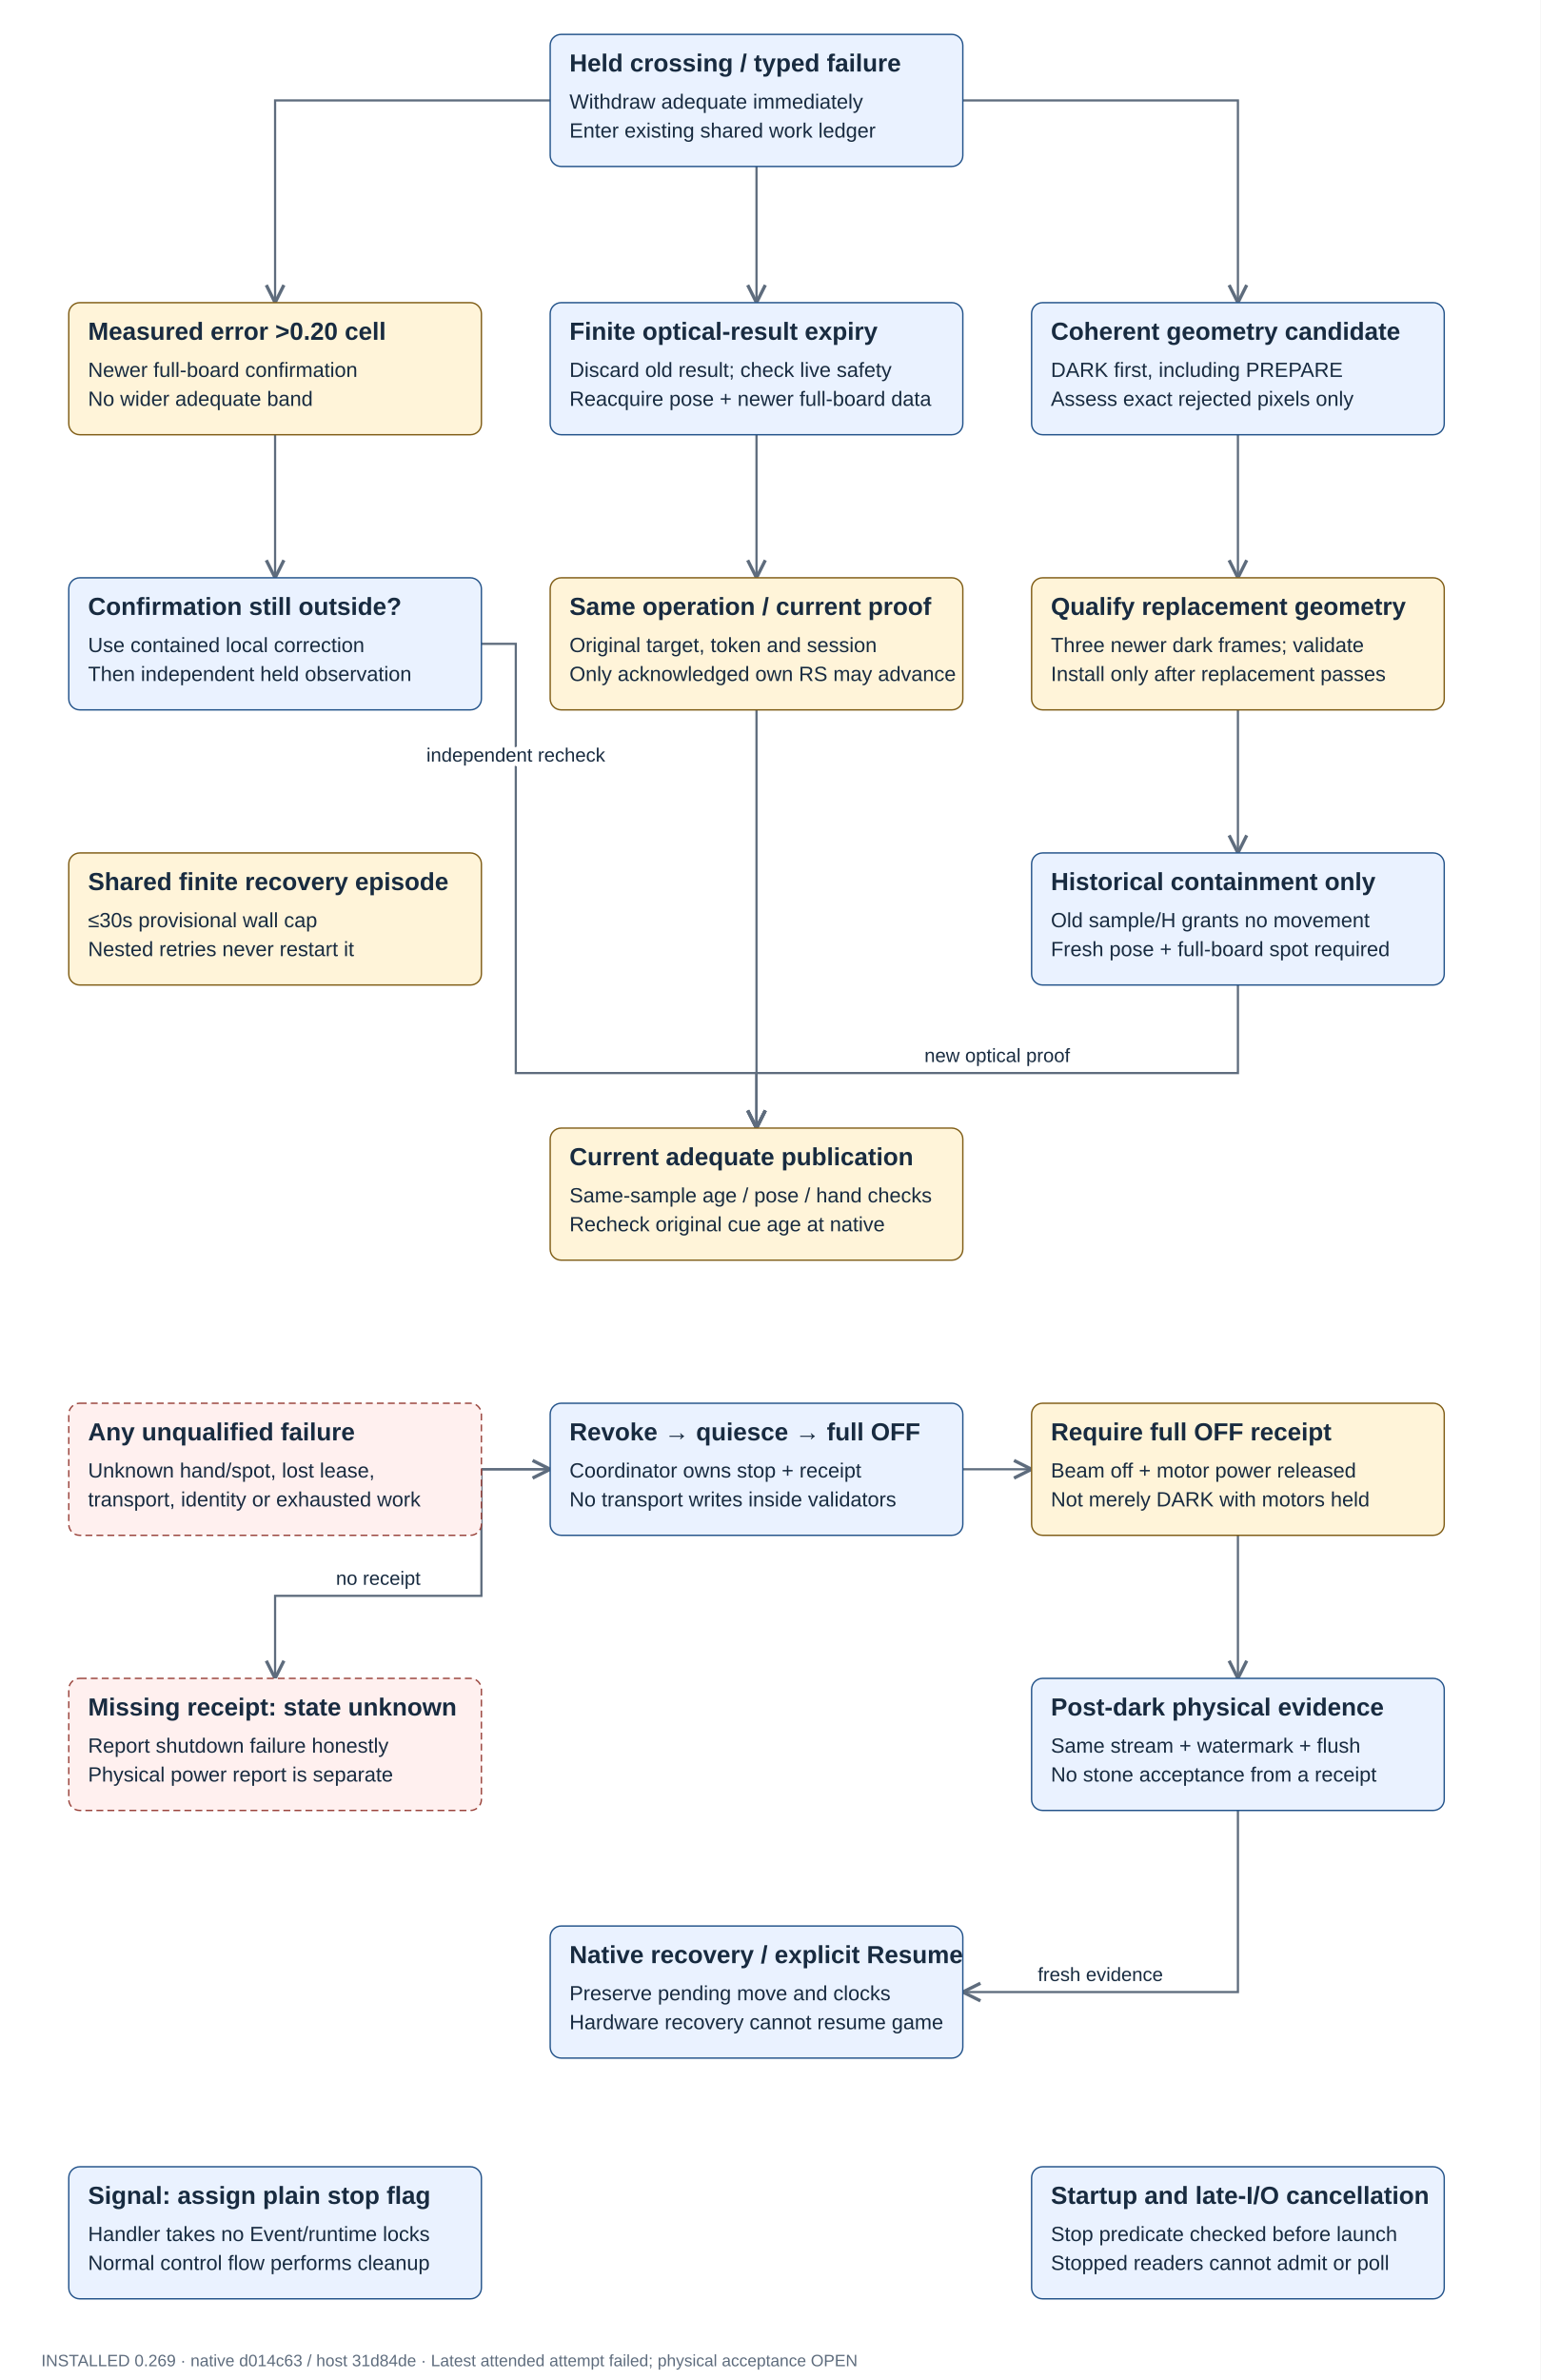
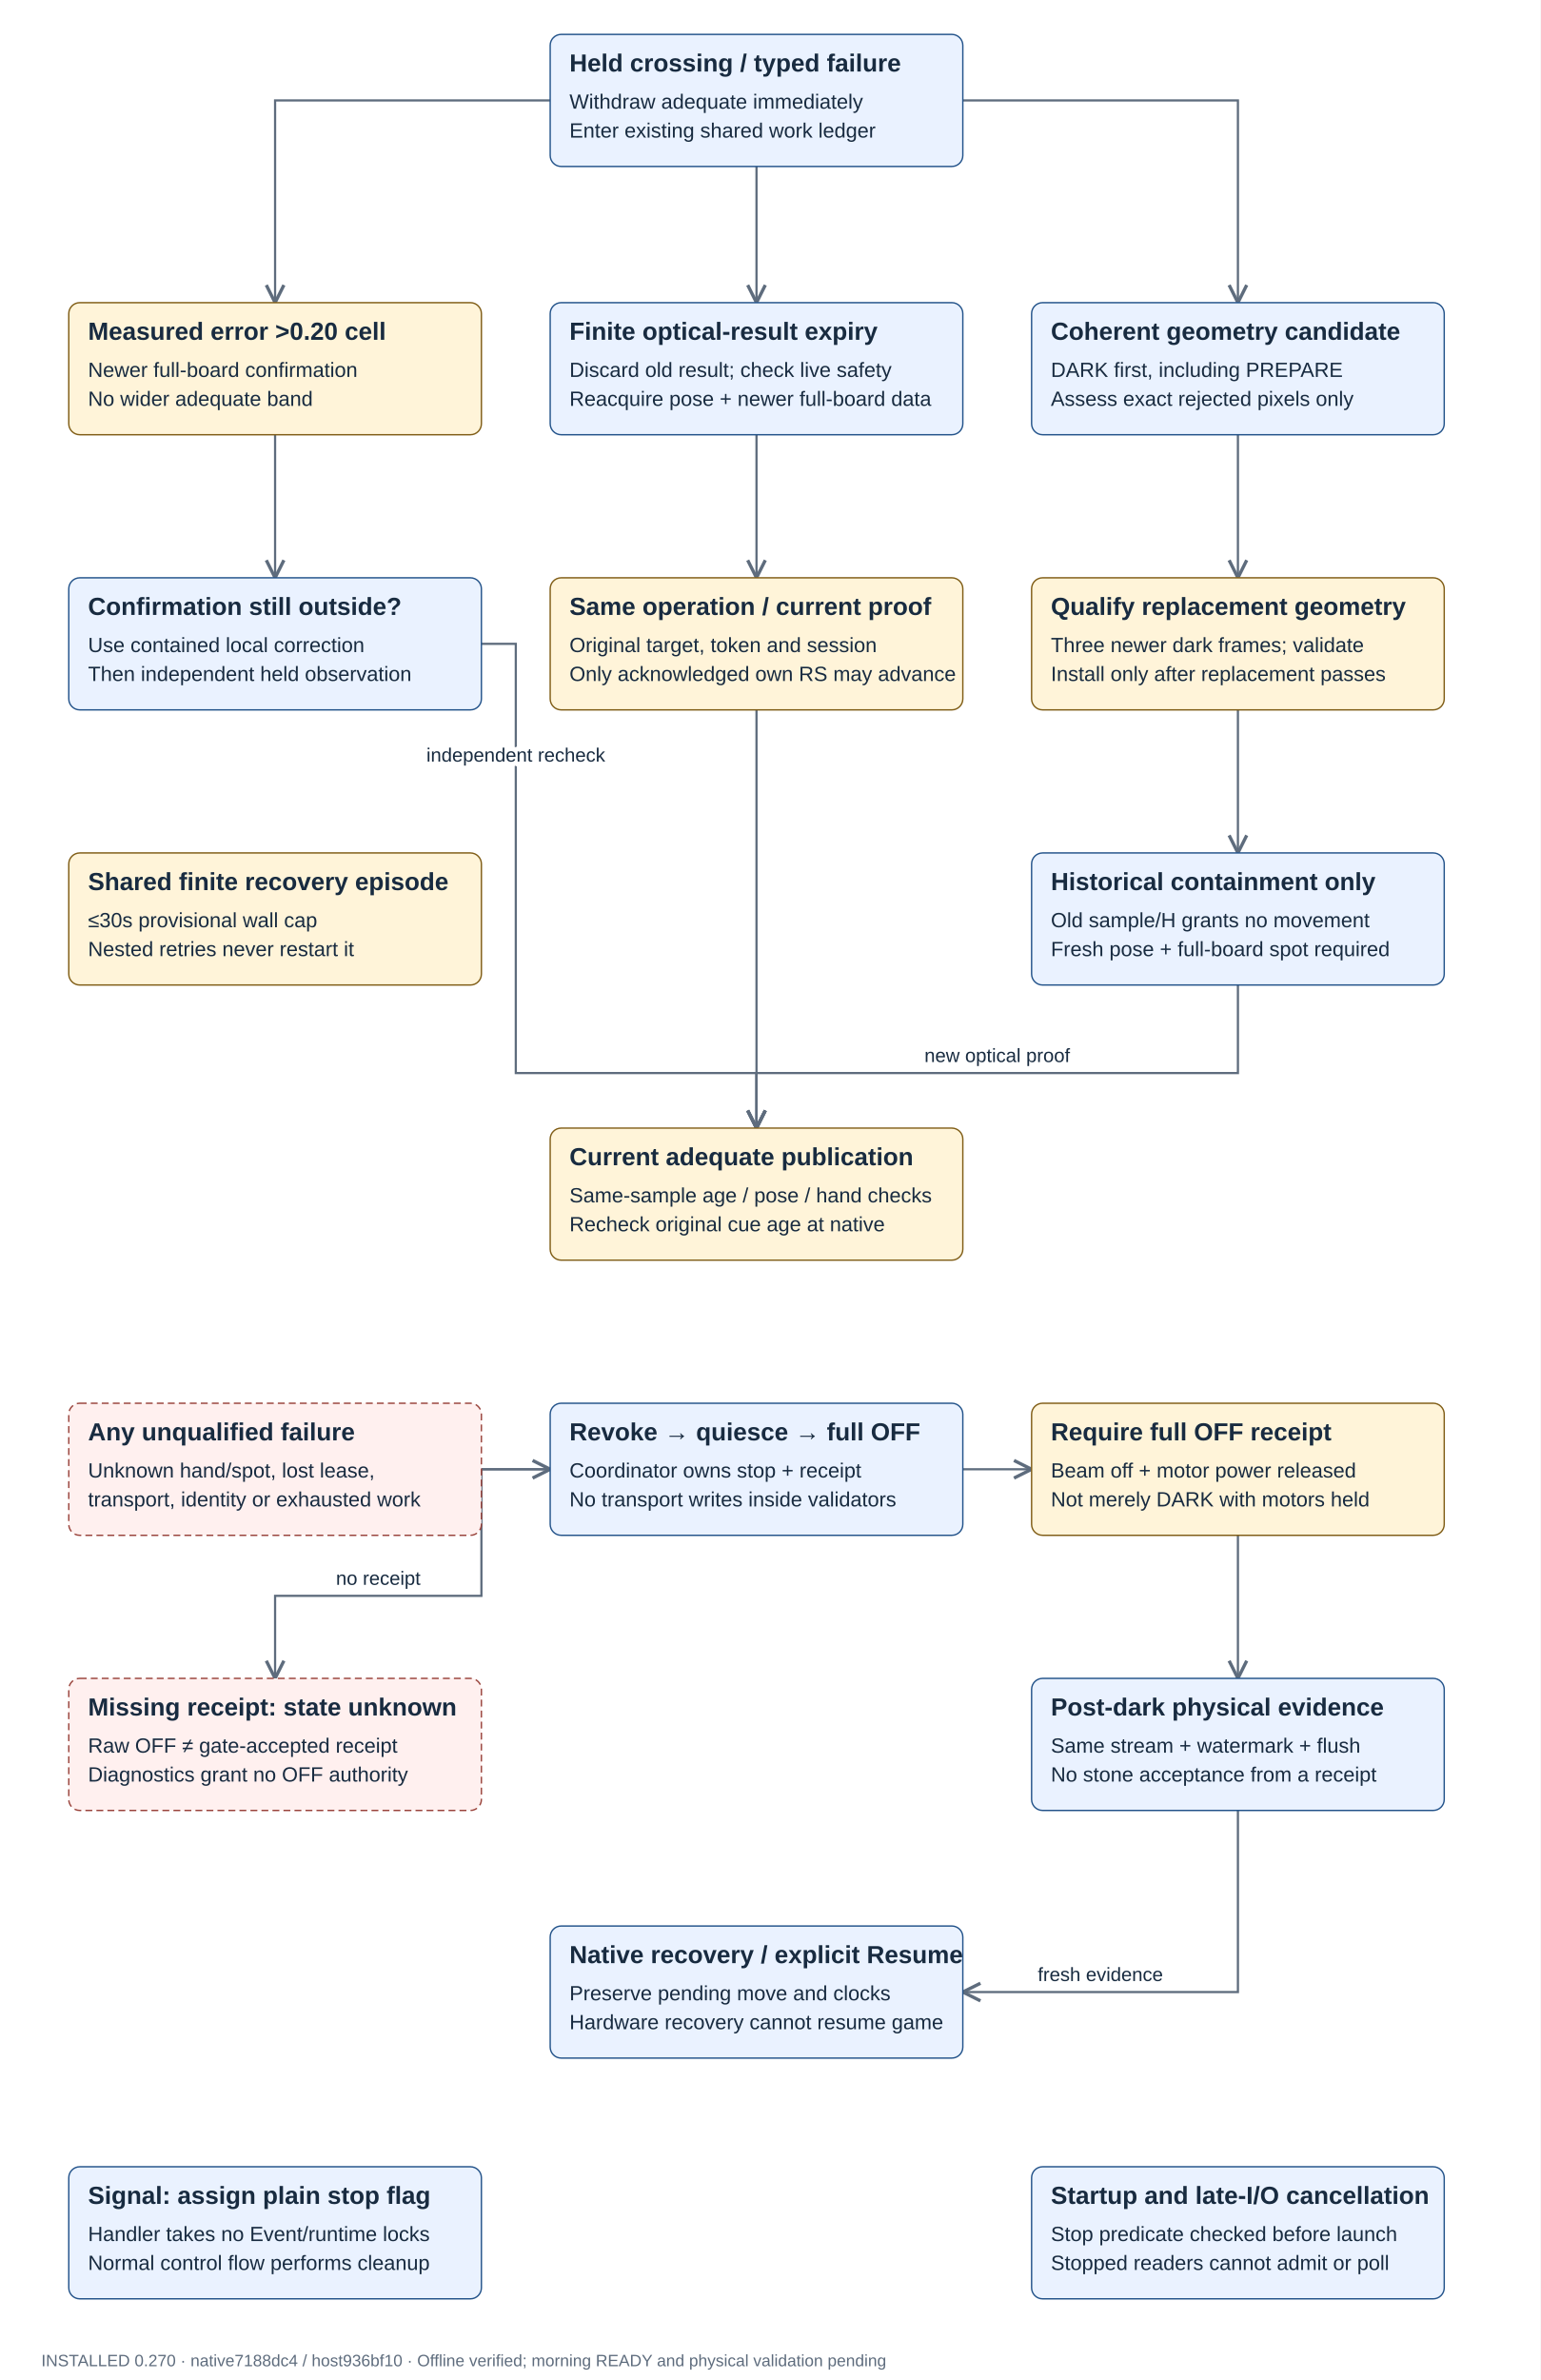
<svg xmlns="http://www.w3.org/2000/svg" viewBox="0 0 1120 1730" width="1120" height="1730" role="img" aria-labelledby="recovery-title recovery-desc">
  <defs>
    <marker id="arrow" markerWidth="10" markerHeight="10" refX="9" refY="5" orient="auto-start-reverse">
      <path d="M 1 1 L 9 5 L 1 9" fill="none" stroke="#5e6c7d" stroke-width="1.5" />
    </marker>
  </defs>
  <style>text{font-family:Arial,Helvetica,sans-serif;fill:#182b40}.edge-label{font-size:14px;paint-order:stroke;stroke:#fff;stroke-width:7px;stroke-linejoin:round}.node-title{font-size:18px;font-weight:600}.node-body{font-size:15px}</style>
  <rect width="100%" height="100%" fill="#fff" />
  <polyline points="400.0,73.0 200,73.0 200,155 200.0,220.0" fill="none" stroke="#5e6c7d" stroke-width="1.6" marker-end="url(#arrow)" />
  <polyline points="550.0,121.0 550.0,220.0" fill="none" stroke="#5e6c7d" stroke-width="1.6" marker-end="url(#arrow)" />
  <polyline points="700.0,73.0 900,73.0 900,155 900.0,220.0" fill="none" stroke="#5e6c7d" stroke-width="1.6" marker-end="url(#arrow)" />
  <polyline points="200.0,316.0 200.0,420.0" fill="none" stroke="#5e6c7d" stroke-width="1.6" marker-end="url(#arrow)" />
  <polyline points="350.0,468.0 375,468 375,780 550,780 550.0,820.0" fill="none" stroke="#5e6c7d" stroke-width="1.6" marker-end="url(#arrow)" />
  <text class="edge-label" x="375.0" y="553.6" text-anchor="middle">independent recheck</text>
  <polyline points="550.0,316.0 550.0,420.0" fill="none" stroke="#5e6c7d" stroke-width="1.6" marker-end="url(#arrow)" />
  <polyline points="550.0,516.0 550.0,820.0" fill="none" stroke="#5e6c7d" stroke-width="1.6" marker-end="url(#arrow)" />
  <polyline points="900.0,316.0 900.0,420.0" fill="none" stroke="#5e6c7d" stroke-width="1.6" marker-end="url(#arrow)" />
  <polyline points="900.0,516.0 900.0,620.0" fill="none" stroke="#5e6c7d" stroke-width="1.6" marker-end="url(#arrow)" />
  <polyline points="900.0,716.0 900,780 550,780 550.0,820.0" fill="none" stroke="#5e6c7d" stroke-width="1.6" marker-end="url(#arrow)" />
  <text class="edge-label" x="725.0" y="772.0" text-anchor="middle">new optical proof</text>
  <polyline points="350.0,1068.0 400.0,1068.0" fill="none" stroke="#5e6c7d" stroke-width="1.6" marker-end="url(#arrow)" />
  <polyline points="700.0,1068.0 750.0,1068.0" fill="none" stroke="#5e6c7d" stroke-width="1.6" marker-end="url(#arrow)" />
  <polyline points="400.0,1068.0 350,1068 350,1160 200,1160 200.0,1220.0" fill="none" stroke="#5e6c7d" stroke-width="1.6" marker-end="url(#arrow)" />
  <text class="edge-label" x="275.0" y="1152.0" text-anchor="middle">no receipt</text>
  <polyline points="900.0,1116.0 900.0,1220.0" fill="none" stroke="#5e6c7d" stroke-width="1.6" marker-end="url(#arrow)" />
  <polyline points="900.0,1316.0 900,1448 700.0,1448.0" fill="none" stroke="#5e6c7d" stroke-width="1.6" marker-end="url(#arrow)" />
  <text class="edge-label" x="800.0" y="1440.0" text-anchor="middle">fresh evidence</text>
  <g data-node="input">
    <rect x="400" y="25" width="300" height="96" rx="8" fill="#eaf2ff" stroke="#23538a" />
    <text class="node-title" x="414" y="52">Held crossing / typed failure</text>
    <text class="node-body" x="414" y="79">Withdraw adequate immediately</text>
    <text class="node-body" x="414" y="100">Enter existing shared work ledger</text>
  </g>
  <g data-node="cross">
    <rect x="50" y="220" width="300" height="96" rx="8" fill="#fff4d9" stroke="#805d16" />
    <text class="node-title" x="64" y="247">Measured error &gt;0.20 cell</text>
    <text class="node-body" x="64" y="274">Newer full-board confirmation</text>
    <text class="node-body" x="64" y="295">No wider adequate band</text>
  </g>
  <g data-node="expiry">
    <rect x="400" y="220" width="300" height="96" rx="8" fill="#eaf2ff" stroke="#23538a" />
    <text class="node-title" x="414" y="247">Finite optical-result expiry</text>
    <text class="node-body" x="414" y="274">Discard old result; check live safety</text>
    <text class="node-body" x="414" y="295">Reacquire pose + newer full-board data</text>
  </g>
  <g data-node="geometry">
    <rect x="750" y="220" width="300" height="96" rx="8" fill="#eaf2ff" stroke="#23538a" />
    <text class="node-title" x="764" y="247">Coherent geometry candidate</text>
    <text class="node-body" x="764" y="274">DARK first, including PREPARE</text>
    <text class="node-body" x="764" y="295">Assess exact rejected pixels only</text>
  </g>
  <g data-node="confirm">
    <rect x="50" y="420" width="300" height="96" rx="8" fill="#eaf2ff" stroke="#23538a" />
    <text class="node-title" x="64" y="447">Confirmation still outside?</text>
    <text class="node-body" x="64" y="474">Use contained local correction</text>
    <text class="node-body" x="64" y="495">Then independent held observation</text>
  </g>
  <g data-node="fresh">
    <rect x="400" y="420" width="300" height="96" rx="8" fill="#fff4d9" stroke="#805d16" />
    <text class="node-title" x="414" y="447">Same operation / current proof</text>
    <text class="node-body" x="414" y="474">Original target, token and session</text>
    <text class="node-body" x="414" y="495">Only acknowledged own RS may advance</text>
  </g>
  <g data-node="fit">
    <rect x="750" y="420" width="300" height="96" rx="8" fill="#fff4d9" stroke="#805d16" />
    <text class="node-title" x="764" y="447">Qualify replacement geometry</text>
    <text class="node-body" x="764" y="474">Three newer dark frames; validate</text>
    <text class="node-body" x="764" y="495">Install only after replacement passes</text>
  </g>
  <g data-node="hint">
    <rect x="750" y="620" width="300" height="96" rx="8" fill="#eaf2ff" stroke="#23538a" />
    <text class="node-title" x="764" y="647">Historical containment only</text>
    <text class="node-body" x="764" y="674">Old sample/H grants no movement</text>
    <text class="node-body" x="764" y="695">Fresh pose + full-board spot required</text>
  </g>
  <g data-node="adequate">
    <rect x="400" y="820" width="300" height="96" rx="8" fill="#fff4d9" stroke="#805d16" />
    <text class="node-title" x="414" y="847">Current adequate publication</text>
    <text class="node-body" x="414" y="874">Same-sample age / pose / hand checks</text>
    <text class="node-body" x="414" y="895">Recheck original cue age at native</text>
  </g>
  <g data-node="lease">
    <rect x="50" y="620" width="300" height="96" rx="8" fill="#fff4d9" stroke="#805d16" />
    <text class="node-title" x="64" y="647">Shared finite recovery episode</text>
    <text class="node-body" x="64" y="674">≤30s provisional wall cap</text>
    <text class="node-body" x="64" y="695">Nested retries never restart it</text>
  </g>
  <g data-node="failure">
    <rect x="50" y="1020" width="300" height="96" rx="8" fill="#fff0ef" stroke="#99433b" stroke-dasharray="5 3" />
    <text class="node-title" x="64" y="1047">Any unqualified failure</text>
    <text class="node-body" x="64" y="1074">Unknown hand/spot, lost lease,</text>
    <text class="node-body" x="64" y="1095">transport, identity or exhausted work</text>
  </g>
  <g data-node="cancel">
    <rect x="400" y="1020" width="300" height="96" rx="8" fill="#eaf2ff" stroke="#23538a" />
    <text class="node-title" x="414" y="1047">Revoke → quiesce → full OFF</text>
    <text class="node-body" x="414" y="1074">Coordinator owns stop + receipt</text>
    <text class="node-body" x="414" y="1095">No transport writes inside validators</text>
  </g>
  <g data-node="off">
    <rect x="750" y="1020" width="300" height="96" rx="8" fill="#fff4d9" stroke="#805d16" />
    <text class="node-title" x="764" y="1047">Require full OFF receipt</text>
    <text class="node-body" x="764" y="1074">Beam off + motor power released</text>
    <text class="node-body" x="764" y="1095">Not merely DARK with motors held</text>
  </g>
  <g data-node="dark">
    <rect x="750" y="1220" width="300" height="96" rx="8" fill="#eaf2ff" stroke="#23538a" />
    <text class="node-title" x="764" y="1247">Post-dark physical evidence</text>
    <text class="node-body" x="764" y="1274">Same stream + watermark + flush</text>
    <text class="node-body" x="764" y="1295">No stone acceptance from a receipt</text>
  </g>
  <g data-node="resume">
    <rect x="400" y="1400" width="300" height="96" rx="8" fill="#eaf2ff" stroke="#23538a" />
    <text class="node-title" x="414" y="1427">Native recovery / explicit Resume</text>
    <text class="node-body" x="414" y="1454">Preserve pending move and clocks</text>
    <text class="node-body" x="414" y="1475">Hardware recovery cannot resume game</text>
  </g>
  <g data-node="nooff">
    <rect x="50" y="1220" width="300" height="96" rx="8" fill="#fff0ef" stroke="#99433b" stroke-dasharray="5 3" />
    <text class="node-title" x="64" y="1247">Missing receipt: state unknown</text>
-     <text class="node-body" x="64" y="1274">Report shutdown failure honestly</text>
-     <text class="node-body" x="64" y="1295">Physical power report is separate</text>
+     <text class="node-body" x="64" y="1274">Raw OFF ≠ gate-accepted receipt</text>
+     <text class="node-body" x="64" y="1295">Diagnostics grant no OFF authority</text>
  </g>
  <g data-node="signal">
    <rect x="50" y="1575" width="300" height="96" rx="8" fill="#eaf2ff" stroke="#23538a" />
    <text class="node-title" x="64" y="1602">Signal: assign plain stop flag</text>
    <text class="node-body" x="64" y="1629">Handler takes no Event/runtime locks</text>
    <text class="node-body" x="64" y="1650">Normal control flow performs cleanup</text>
  </g>
  <g data-node="startupstop">
    <rect x="750" y="1575" width="300" height="96" rx="8" fill="#eaf2ff" stroke="#23538a" />
    <text class="node-title" x="764" y="1602">Startup and late-I/O cancellation</text>
    <text class="node-body" x="764" y="1629">Stop predicate checked before launch</text>
    <text class="node-body" x="764" y="1650">Stopped readers cannot admit or poll</text>
  </g>
-   <text x="30" y="1720" style="font-size:12px;fill:#5e6c7d">INSTALLED 0.269 · native d014c63 / host 31d84de · Latest attended attempt failed; physical acceptance OPEN</text>
+   <text x="30" y="1720" style="font-size:12px;fill:#5e6c7d">INSTALLED 0.270 · native7188dc4 / host936bf10 · Offline verified; morning READY and physical validation pending</text>
</svg>
